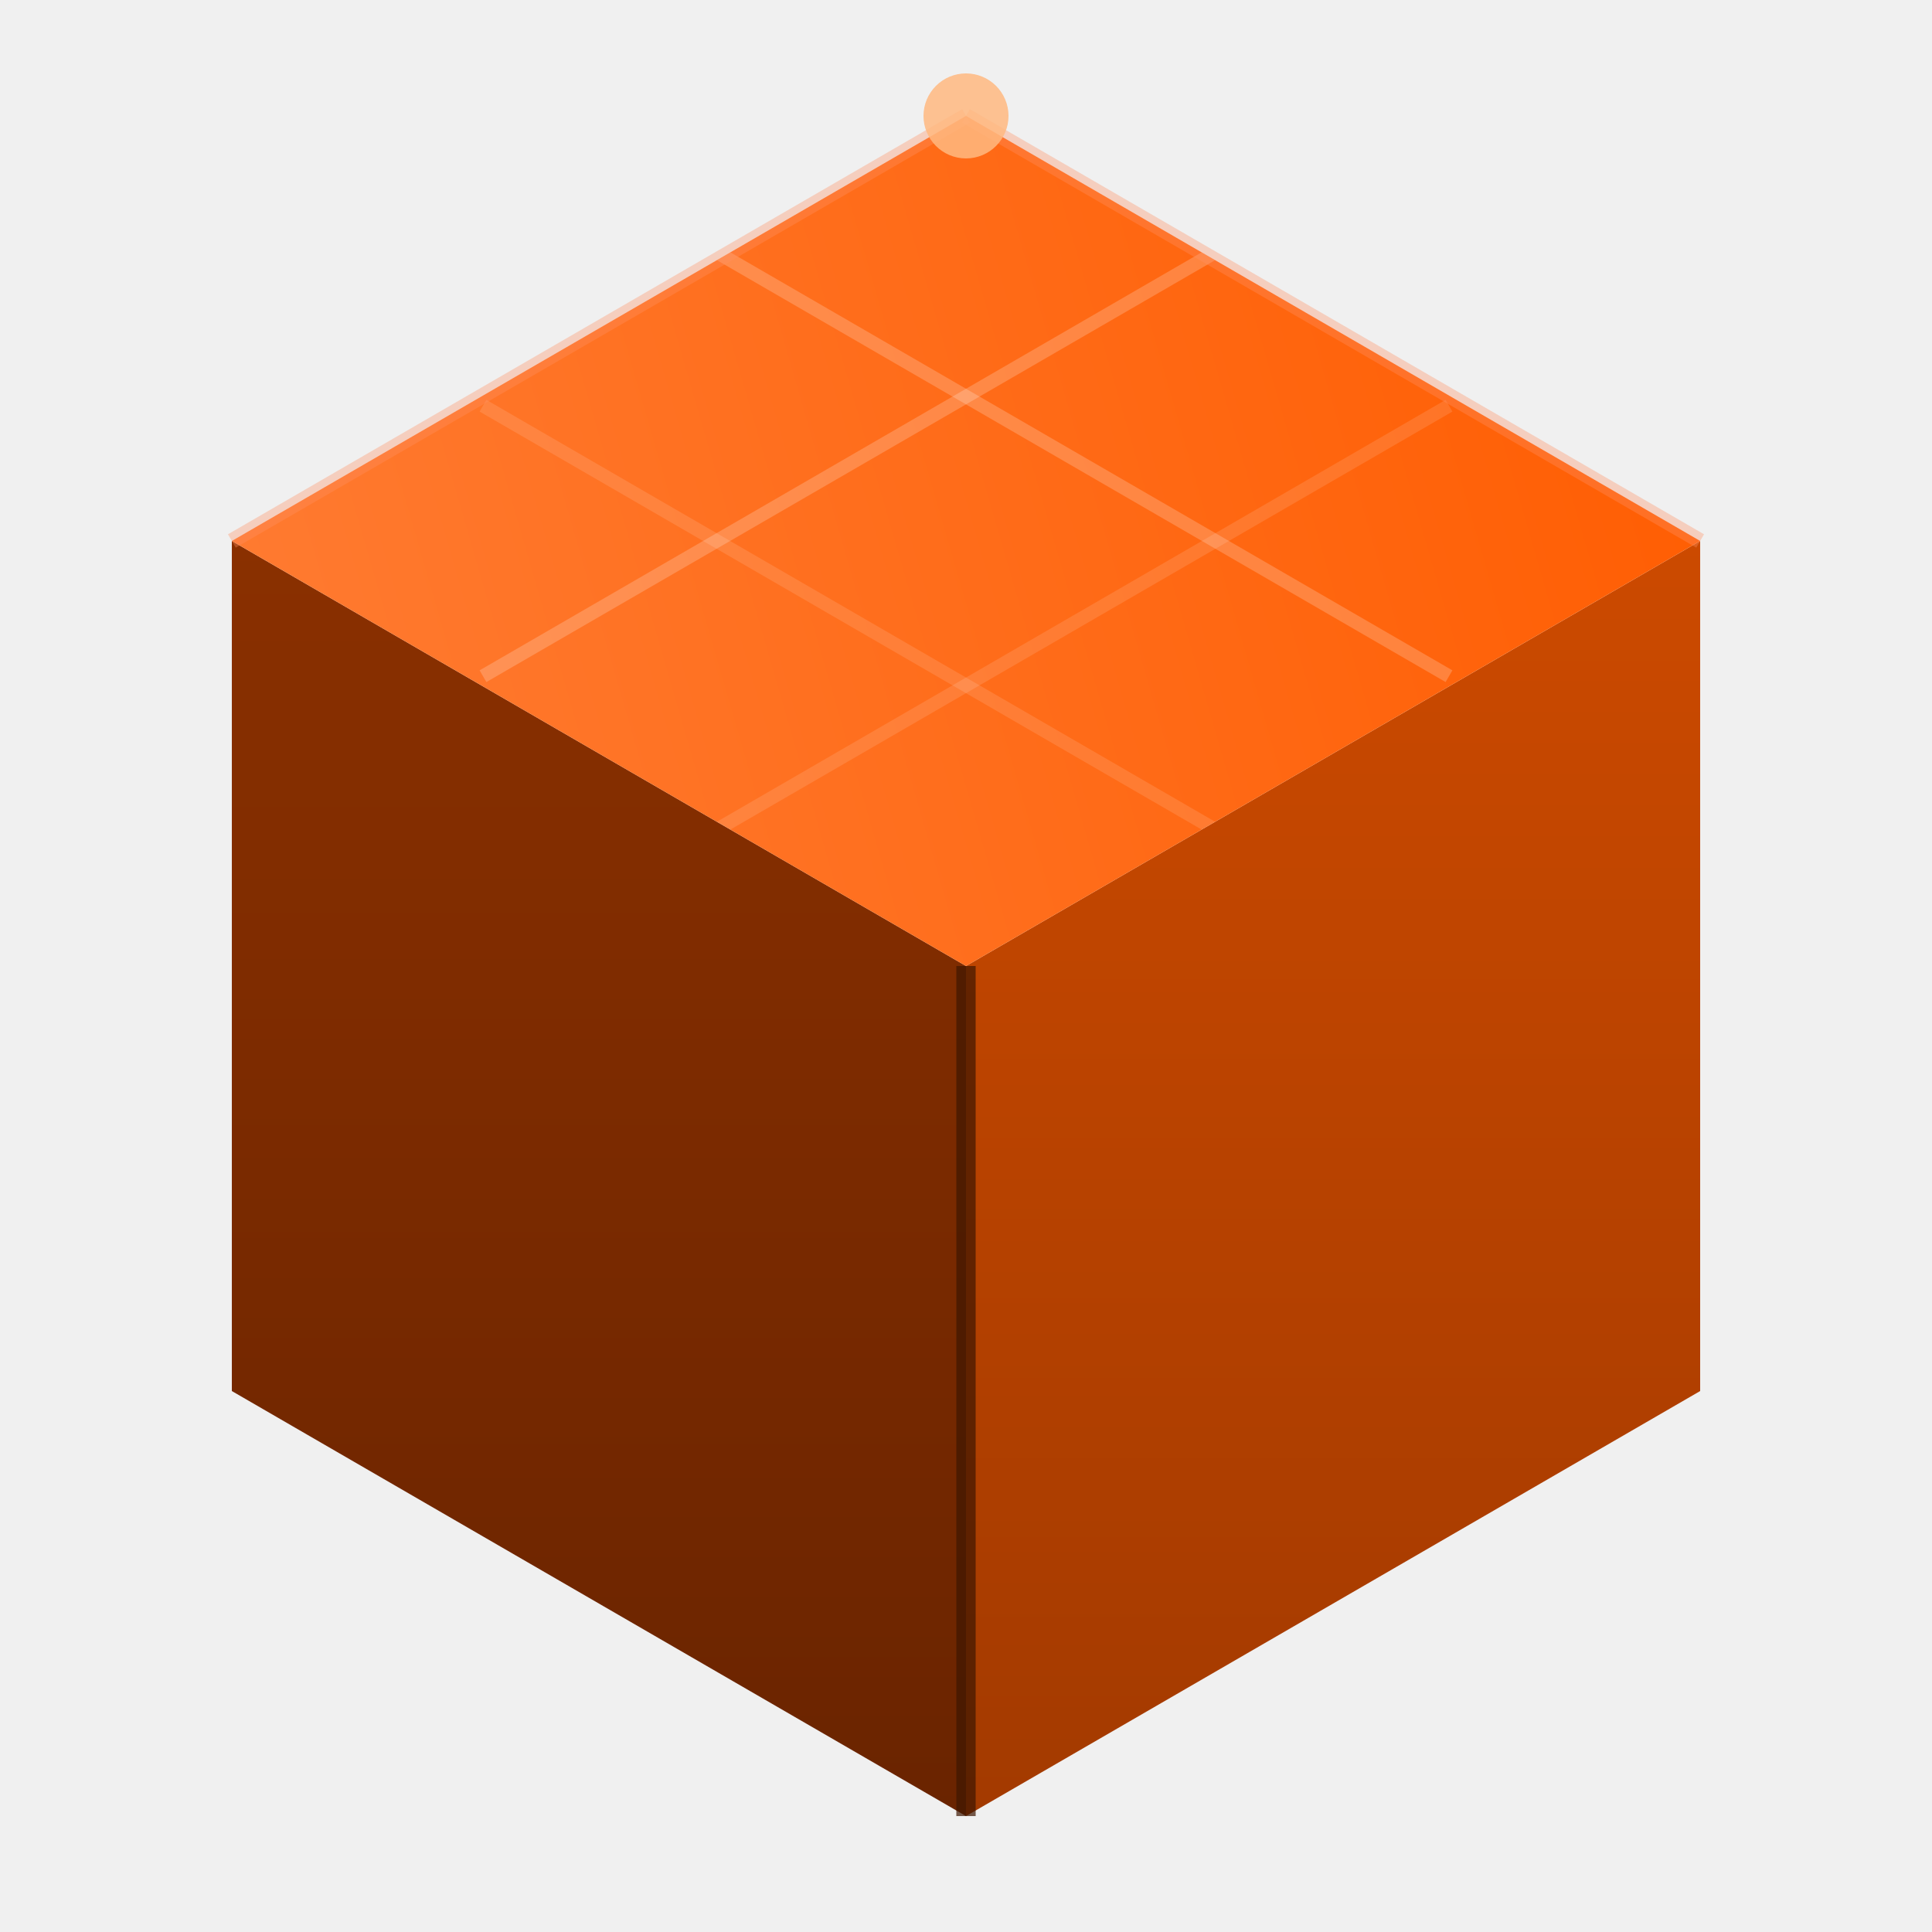
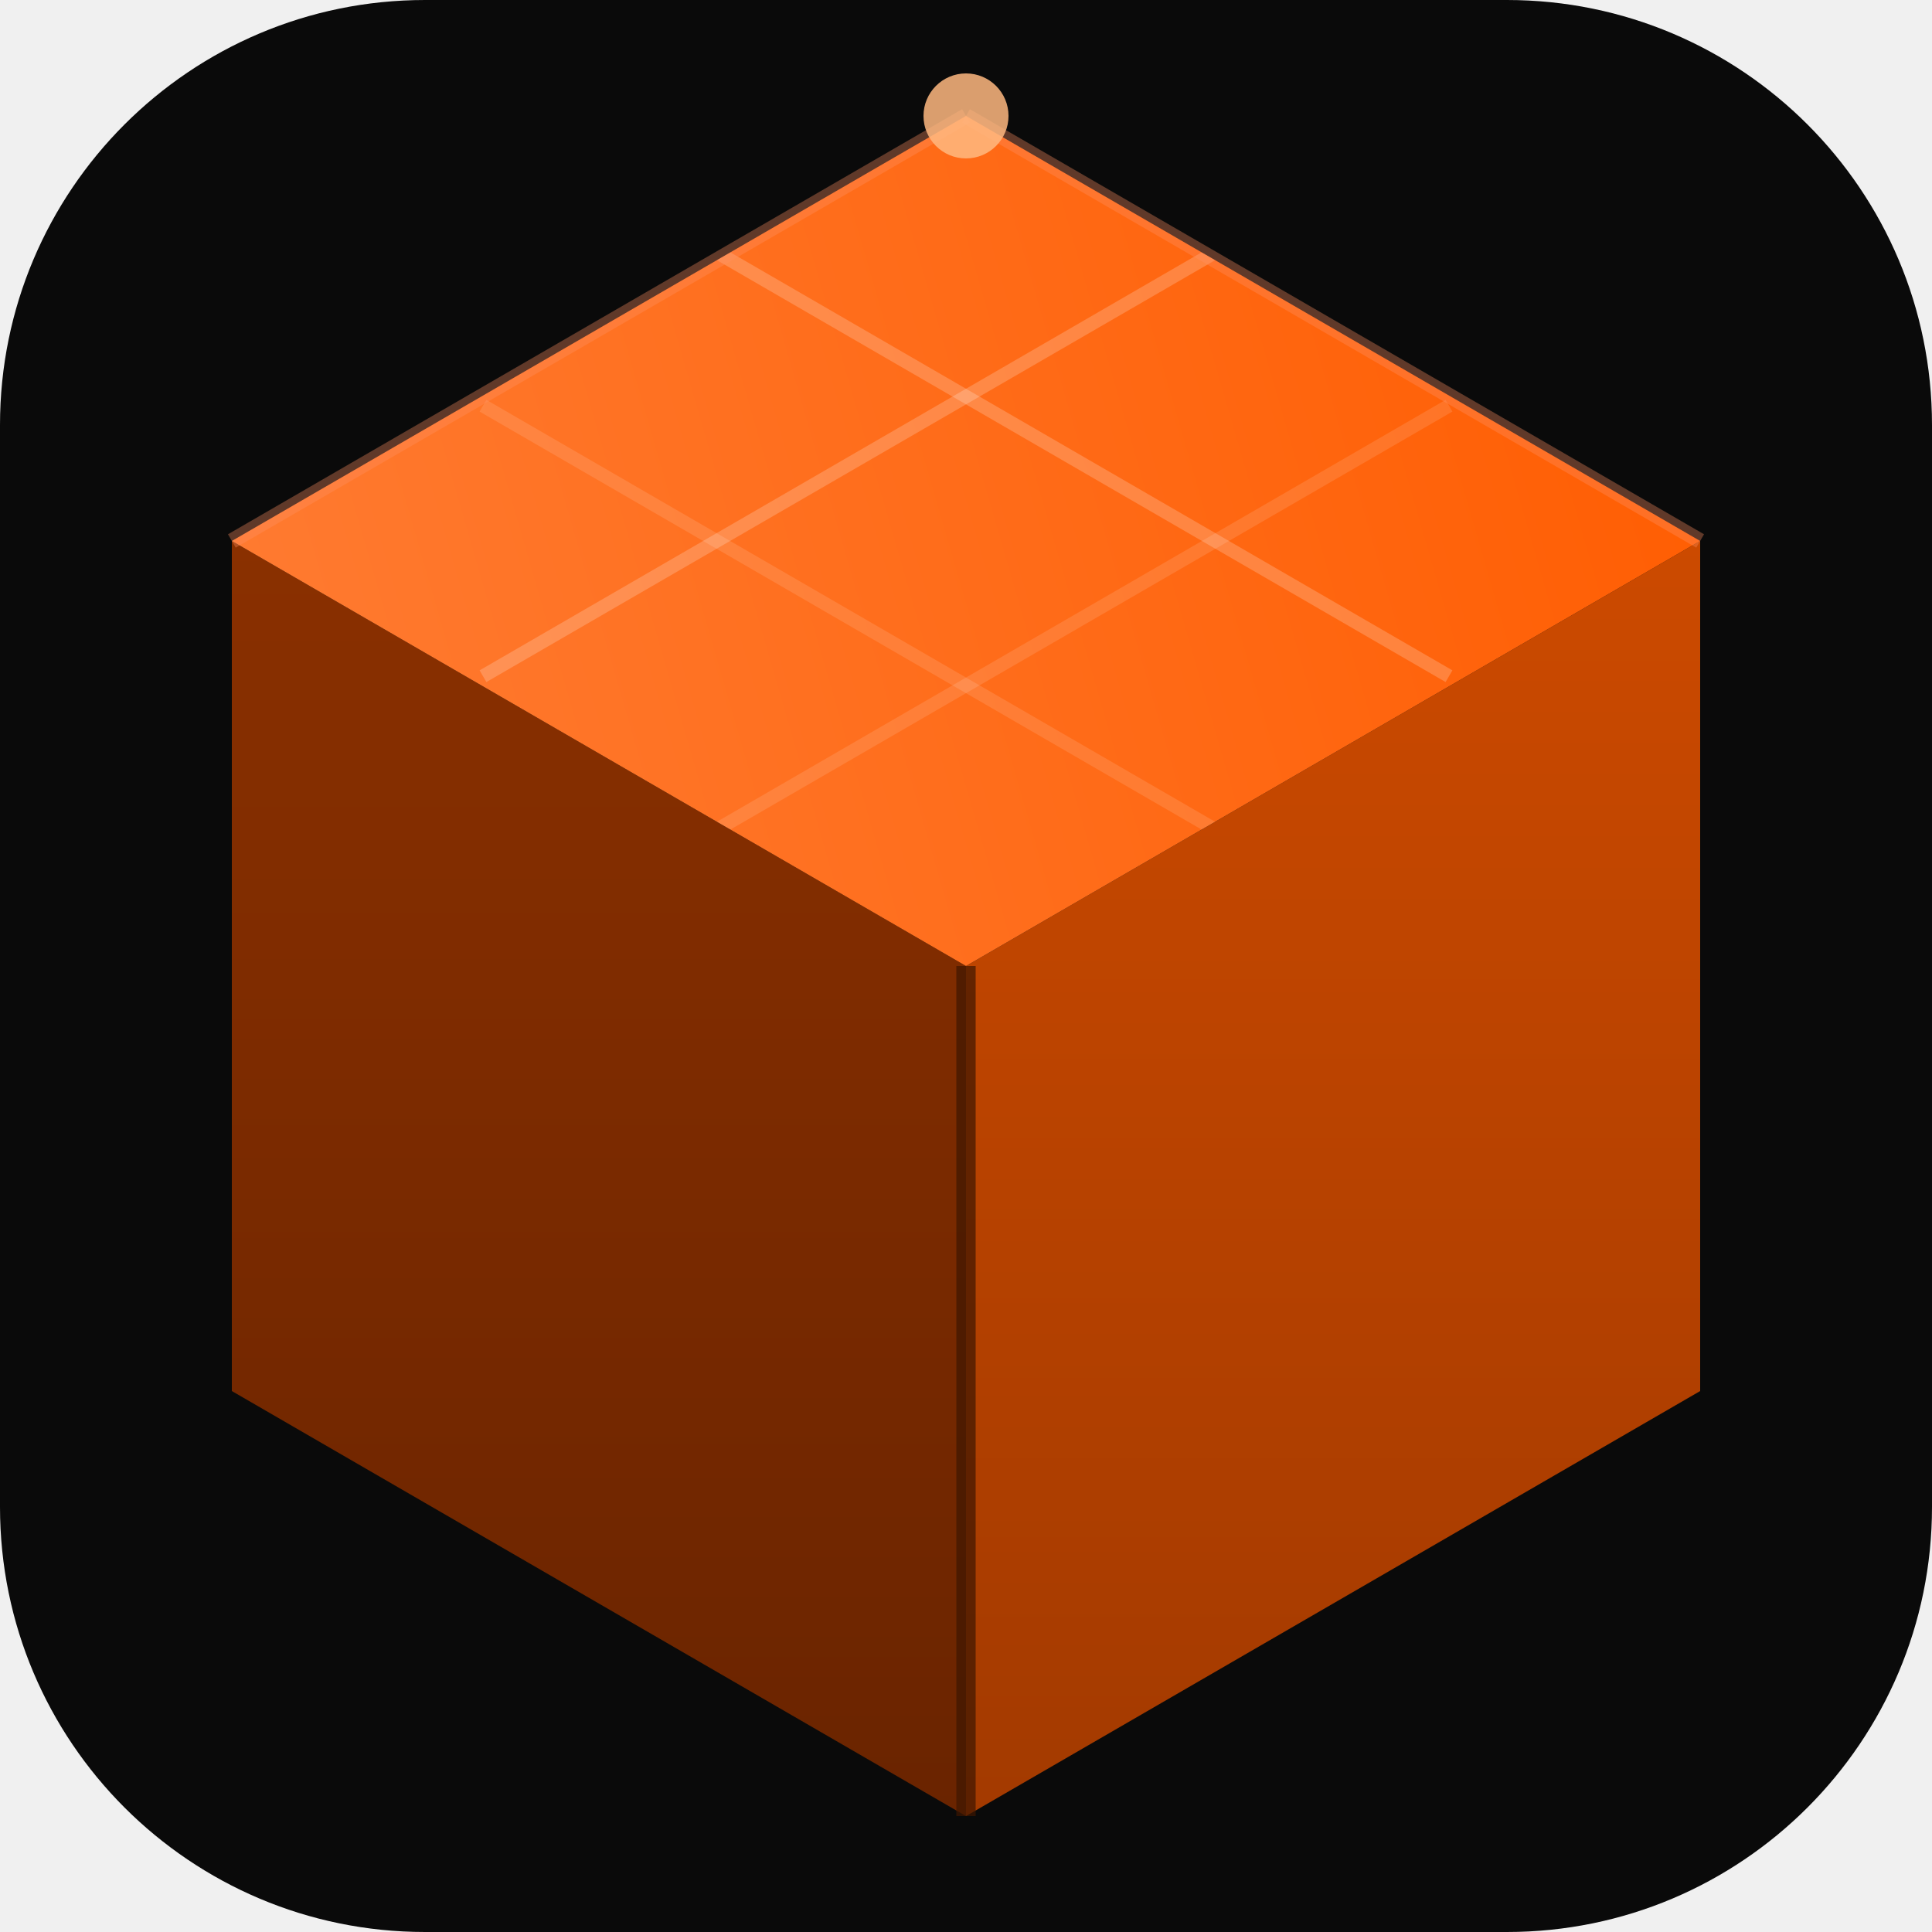
<svg xmlns="http://www.w3.org/2000/svg" viewBox="0 0 100 100">
+   <rect width="100" height="100" rx="22" fill="#0A0A0A" />
  <defs>
    <linearGradient id="i-top" x1="88" y1="6" x2="12" y2="28" gradientUnits="userSpaceOnUse">
      <stop offset="0%" stop-color="#FF5C00" />
      <stop offset="100%" stop-color="#FF7A30" />
    </linearGradient>
    <linearGradient id="i-right" x1="0" y1="28" x2="0" y2="94" gradientUnits="userSpaceOnUse">
      <stop offset="0%" stop-color="#CC4A00" />
      <stop offset="100%" stop-color="#A33A00" />
    </linearGradient>
    <linearGradient id="i-left" x1="0" y1="28" x2="0" y2="94" gradientUnits="userSpaceOnUse">
      <stop offset="0%" stop-color="#8A3000" />
      <stop offset="100%" stop-color="#6A2400" />
    </linearGradient>
    <clipPath id="i-clip">
      <polygon points="50,6 88,28 50,50 12,28" />
    </clipPath>
  </defs>
  <polygon points="12,28 50,50 50,94 12,72" fill="url(#i-left)" />
  <polygon points="88,28 88,72 50,94 50,50" fill="url(#i-right)" />
  <polygon points="50,6 88,28 50,50 12,28" fill="url(#i-top)" />
  <g clip-path="url(#i-clip)" stroke="white" stroke-width="0.7" fill="none">
    <line x1="37" y1="13" x2="75" y2="35" opacity="0.20" />
    <line x1="25" y1="21" x2="63" y2="43" opacity="0.12" />
    <line x1="63" y1="13" x2="25" y2="35" opacity="0.20" />
    <line x1="75" y1="21" x2="37" y2="43" opacity="0.12" />
  </g>
  <line x1="50" y1="50" x2="50" y2="94" stroke="#3D1500" stroke-width="1" opacity="0.7" />
  <line x1="50" y1="6" x2="88" y2="28" stroke="#FF9060" stroke-width="0.8" opacity="0.35" />
  <line x1="50" y1="6" x2="12" y2="28" stroke="#FF9060" stroke-width="0.8" opacity="0.35" />
  <circle cx="50" cy="6" r="2.2" fill="#FFB880" opacity="0.85" />
</svg>
